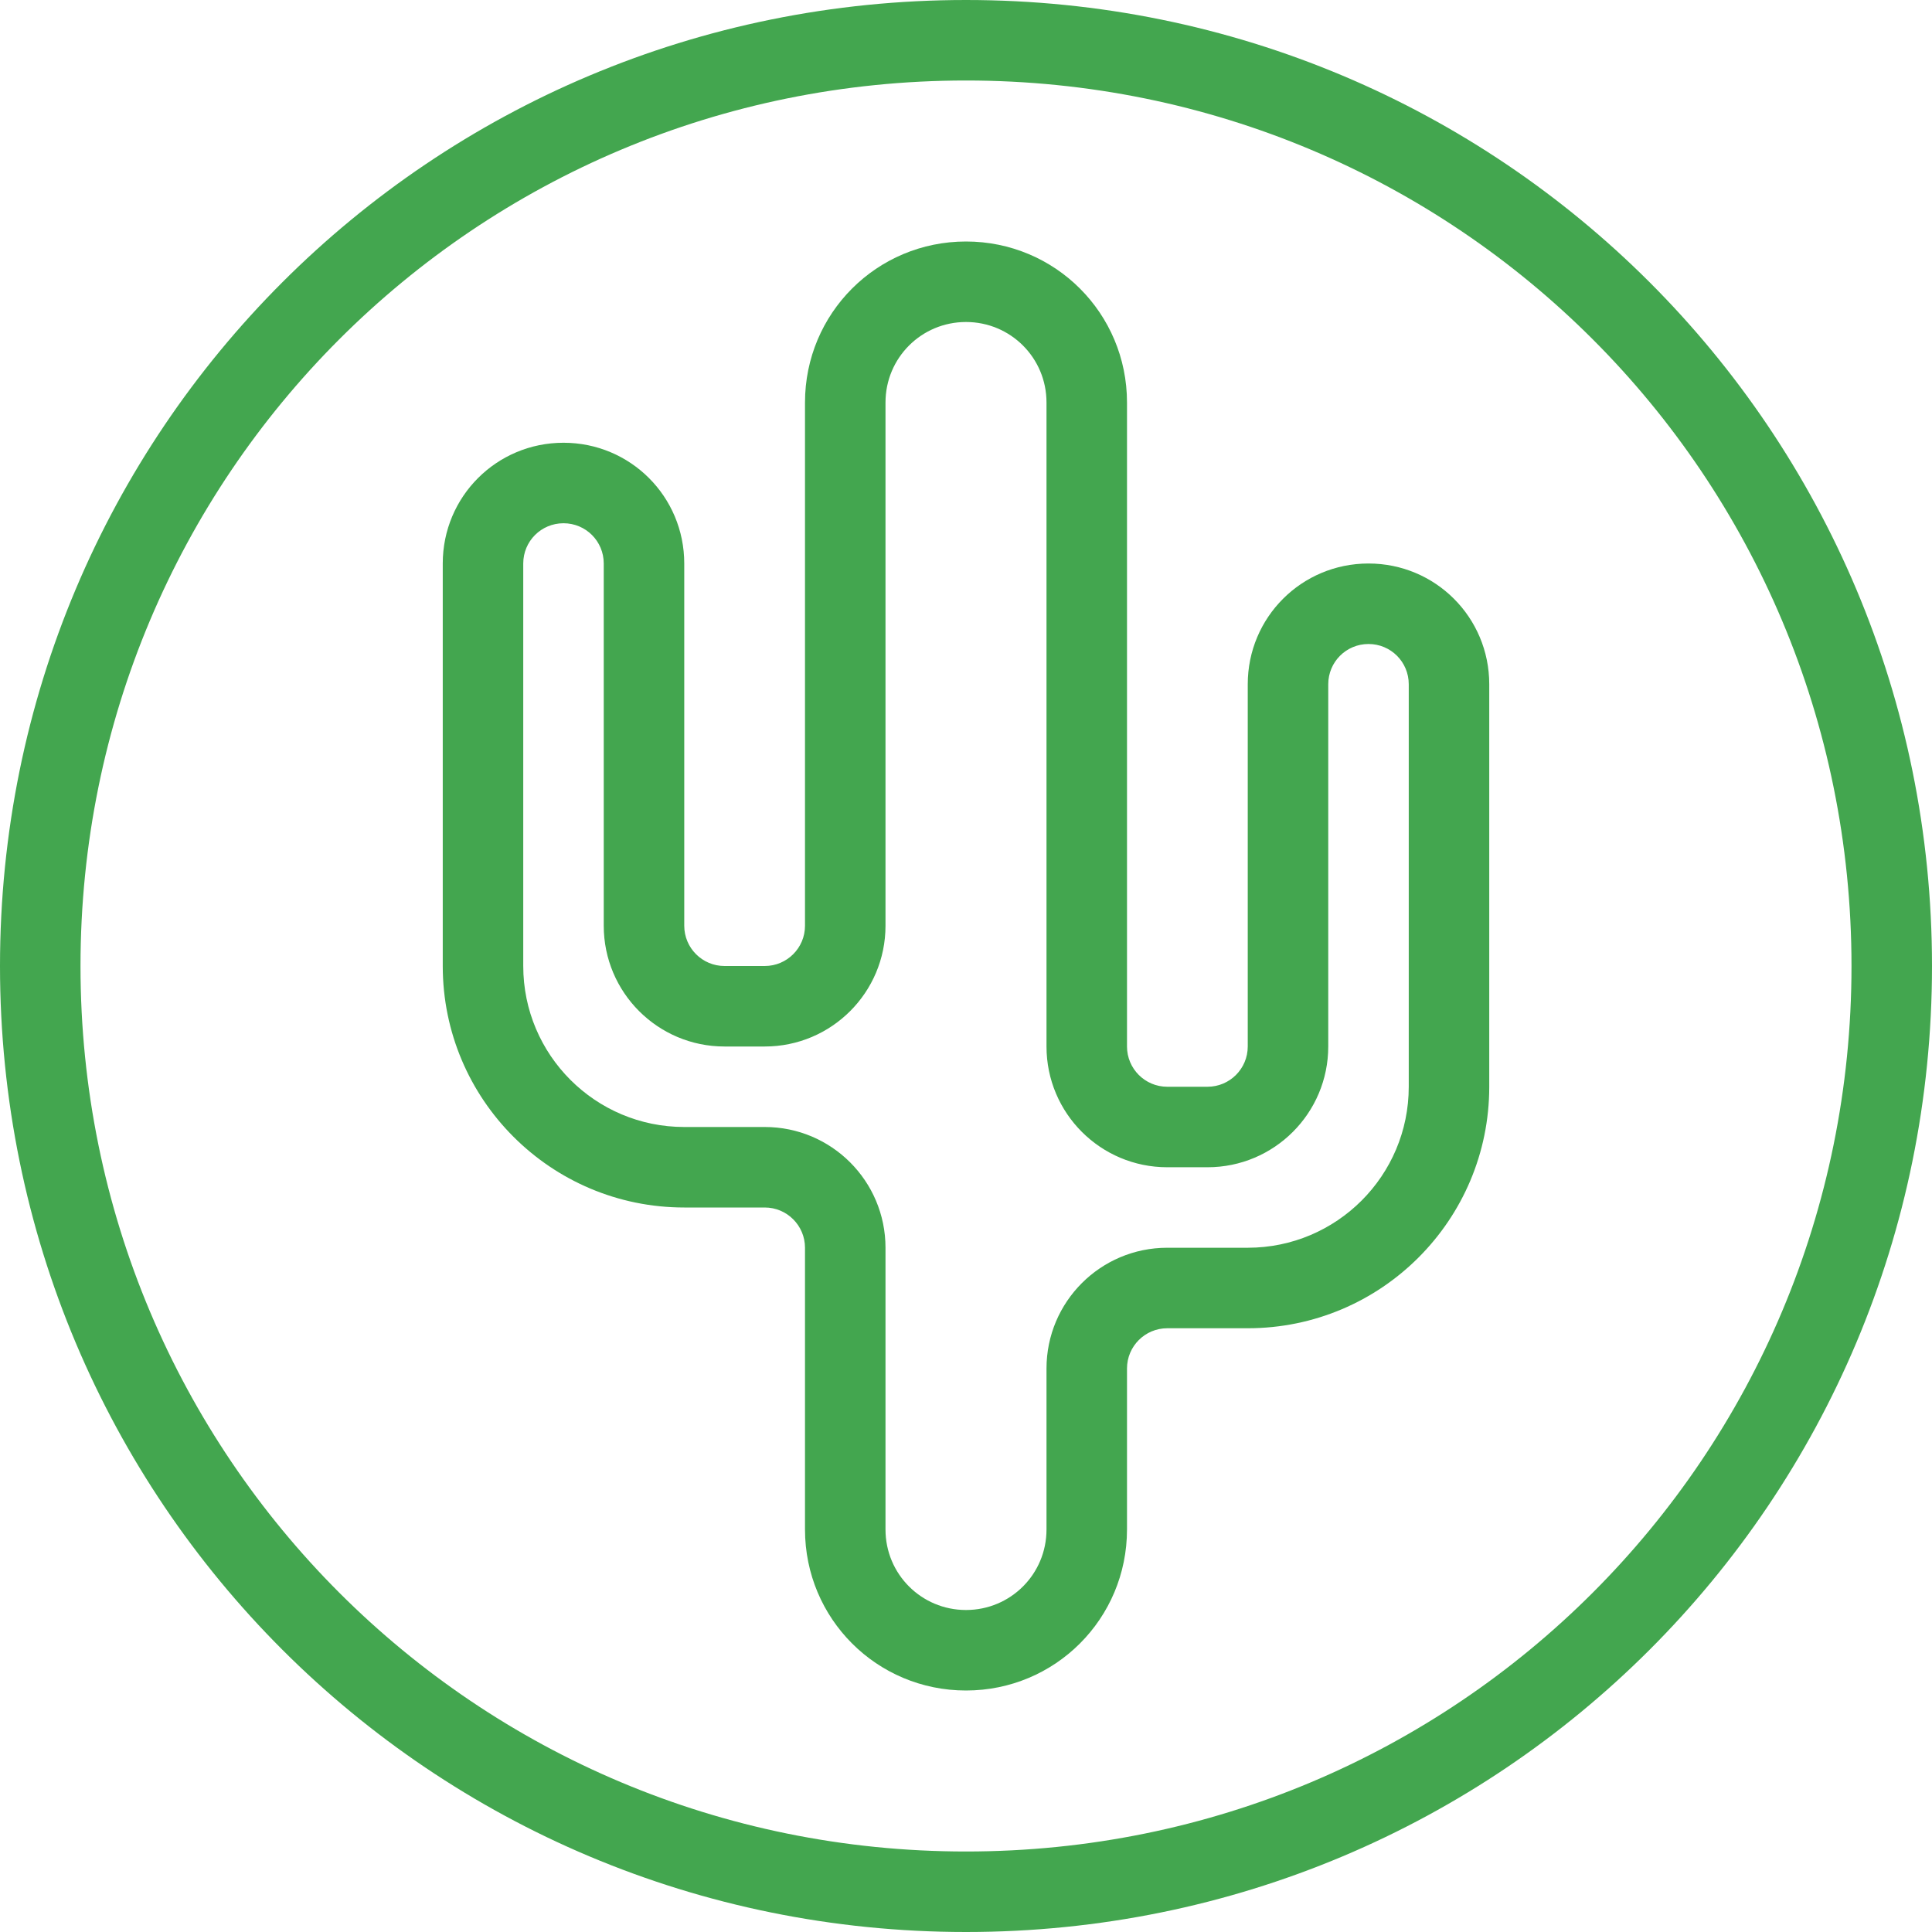
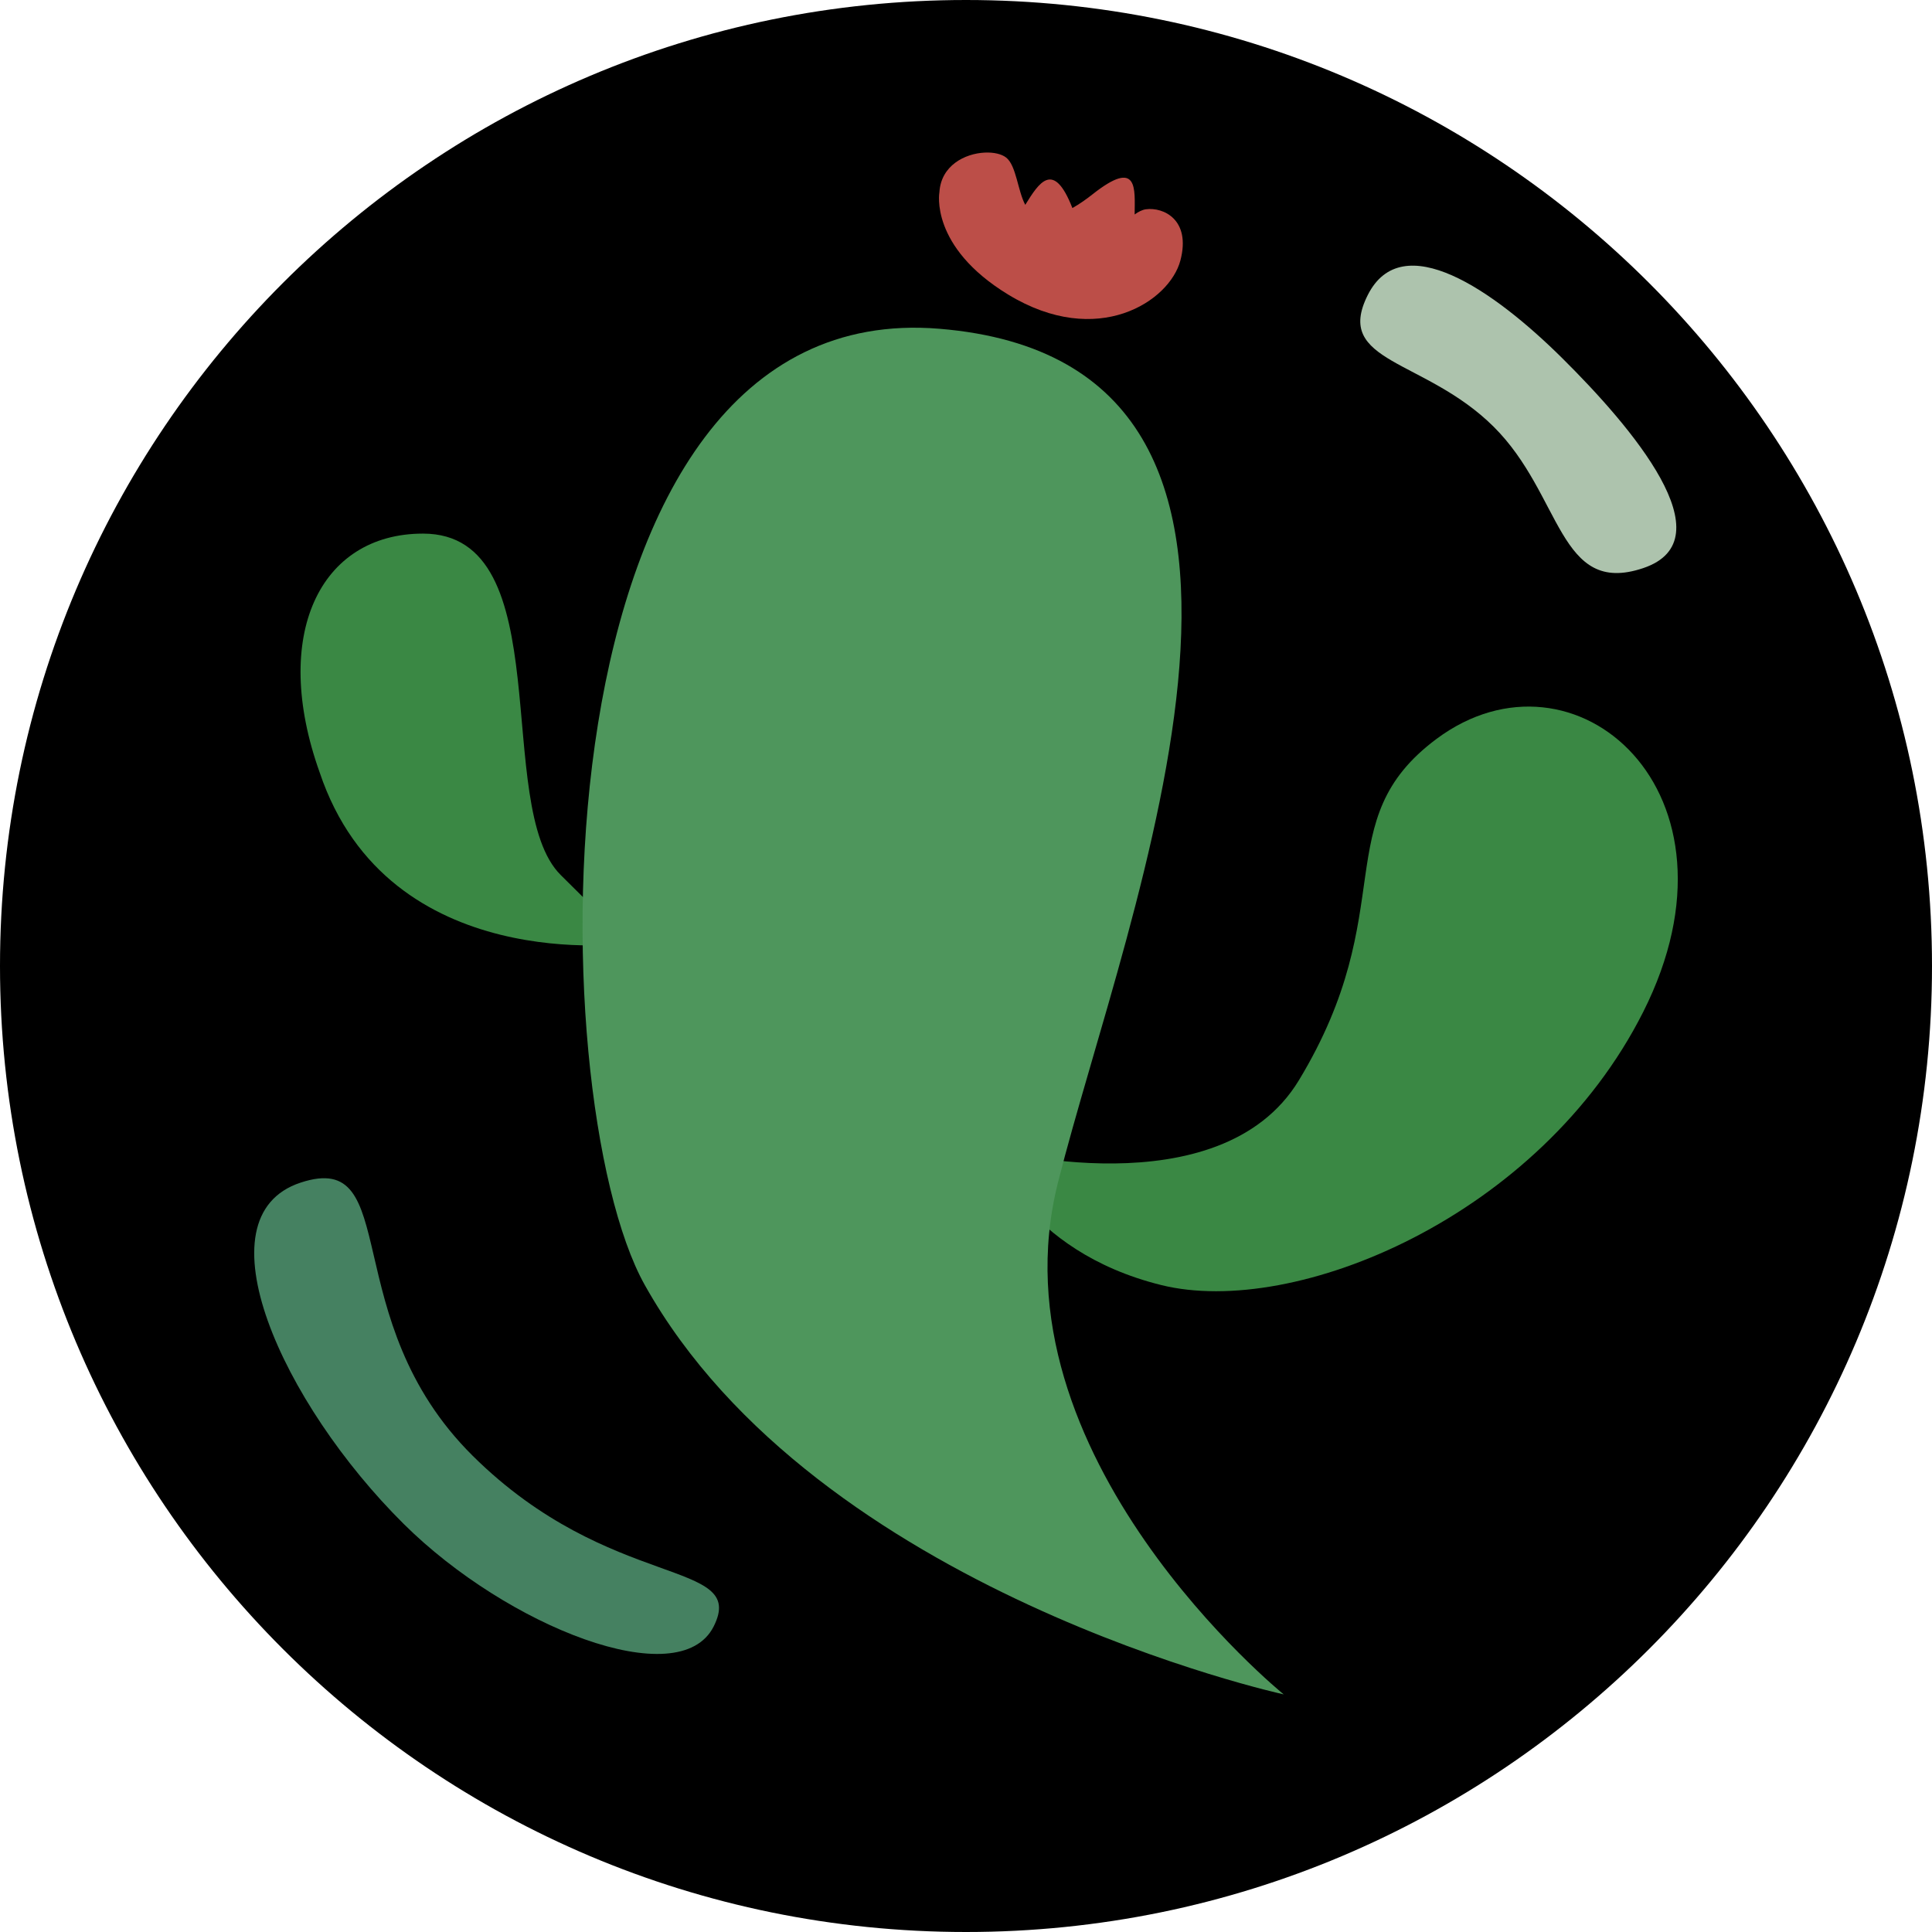
- <svg xmlns="http://www.w3.org/2000/svg" width="48" height="48" viewBox="0 0 48 48" version="1.1" id="svg5" xml:space="preserve">
-   <defs id="defs2" />
+ <svg xmlns="http://www.w3.org/2000/svg" width="380mm" height="380mm" viewBox="0 0 380 380" version="1.1" id="svg1587" xml:space="preserve">
+   <defs id="defs1584" />
  <g id="layer1">
-     <path id="rect281" style="fill:#43a64f;fill-opacity:1" d="M 24 0 C 10.704 0 0 10.704 0 24 C 0 37.296 10.704 48 24 48 C 37.296 48 48 37.296 48 24 C 48 10.704 37.296 0 24 0 z M 24 2 C 36.188 2 46 11.812 46 24 C 46 36.188 36.188 46 24 46 C 11.812 46 2 36.188 2 24 C 2 11.812 11.812 2 24 2 z " />
-     <rect style="opacity:1;fill:#43a64f;fill-opacity:1;stroke:none" id="rect1971" width="12" height="10" x="56.768" y="14" />
-     <path id="rect1224" style="opacity:1;fill:#43a64f;fill-opacity:1;stroke:none;stroke-width:1.251" d="M 24 6 C 21.784 6 20 7.784 20 10 L 20 23 C 20 23.552 19.552 24 19 24 L 18 24 C 17.448 24 17 23.552 17 23 L 17 14 C 17 12.338 15.662 11 14 11 C 12.338 11 11 12.338 11 14 L 11 22 L 11 24 C 11 27.314 13.686 30 17 30 L 19 30 C 19.552 30 20 30.448 20 31 L 20 38 C 20 40.216 21.784 42 24 42 C 26.216 42 28 40.216 28 38 L 28 34 C 28 33.448 28.448 33 29 33 L 31 33 C 34.314 33 37 30.314 37 27 L 37 25 L 37 17 C 37 15.338 35.662 14 34 14 C 32.338 14 31 15.338 31 17 L 31 26 A 1 1 0 0 1 30 27 L 29 27 C 28.448 27 28 26.552 28 26 L 28 10 C 28 7.784 26.216 6 24 6 z M 24 8 C 25.108 8 26 8.892 26 10 L 26 26 C 26 27.657 27.343 29 29 29 L 30 29 A 3 3 0 0 0 33 26 L 33 17 C 33 16.446 33.446 16 34 16 C 34.554 16 35 16.446 35 17 L 35 25 L 35 27 C 35 29.209 33.209 31 31 31 L 29 31 C 27.343 31 26 32.343 26 34 L 26 38 C 26 39.108 25.108 40 24 40 C 22.892 40 22 39.108 22 38 L 22 31 C 22 29.343 20.657 28 19 28 L 17 28 C 14.791 28 13 26.209 13 24 L 13 22 L 13 14 C 13 13.446 13.446 13 14 13 C 14.554 13 15 13.446 15 14 L 15 23 C 15 24.657 16.343 26 18 26 L 19 26 C 20.657 26 22 24.657 22 23 L 22 10 C 22 8.892 22.892 8 24 8 z " />
-     <rect style="opacity:1;fill:#7ebc2b;fill-opacity:1;stroke:none" id="rect1973" width="12" height="10" x="56.768" y="24" />
-     <rect style="opacity:1;fill:#79ca60;fill-opacity:1;stroke:none" id="rect2476" width="12" height="10" x="68.768" y="14" />
-     <rect style="opacity:1;fill:#94be5c;fill-opacity:1;stroke:none" id="rect2478" width="12" height="10" x="68.768" y="24" />
-     <rect style="opacity:1;fill:#306c38;fill-opacity:1;stroke:none" id="rect2480" width="12" height="10" x="56.768" y="4" />
+     <g id="g260">
+       <circle style="fill:#000000;fill-opacity:1;fill-rule:evenodd;stroke-width:0.268;paint-order:markers fill stroke" id="path1760" cx="190" cy="190" r="190" />
+       <g id="g2187" transform="matrix(2.860183,0,0,2.860183,139.0952,289.8036)">
+         <g id="layer1-3" transform="matrix(0.2645833,0,0,0.2645833,-49.02146,-103.2341)">
+           <path style="fill:#3a8844;fill-opacity:1;stroke:none;stroke-width:0.891px;stroke-linecap:butt;stroke-linejoin:miter;stroke-opacity:1" d="m 258.545,305.726 c 0,0 59.943,16.281 80.531,-17.747 26.844,-44.367 7.158,-67.437 35.792,-88.733 35.792,-26.62 82.544,13.755 53.688,70.987 -26.844,53.24 -90.548,79.595 -125.271,70.986 -35.792,-8.873 -44.74,-35.493 -44.74,-35.493 z" id="path1067" />
+           <path style="fill:#3a8844;fill-opacity:1;stroke:none;stroke-width:0.891px;stroke-linecap:butt;stroke-linejoin:miter;stroke-opacity:1" d="m 111.416,145.91 c 35.792,0 17.896,70.987 35.792,88.733 l 17.896,17.747 c 0,0 -62.636,8.873 -80.531,-44.367 -12.772,-35.668 0,-62.113 26.844,-62.113 z" id="path1182" />
+           <path id="path8219" style="fill:#bc4e48;fill-opacity:1;stroke:none;stroke-width:0.891px;stroke-linecap:butt;stroke-linejoin:miter;stroke-opacity:1" d="m 257.396,46.881 c -5.1,0.25 -11.332,3.317 -11.762,10.297 0,0 -2.639,14.123 17.896,26.619 23.195,14.115 41.941,1.746 44.738,-8.873 2.797,-10.619 -4.417,-13.911 -8.947,-13.311 -0.983,0.13 -1.965,0.646 -2.943,1.352 0.027,-6.571 1.051,-14.721 -10.941,-5.244 -1.633,1.291 -3.415,2.556 -5.24,3.572 -4.936,-12.64 -8.734,-6.498 -12.248,-0.828 -1.966,-3.662 -2.33,-10.208 -4.953,-12.281 -1.198,-0.947 -3.282,-1.416 -5.6,-1.303 z" />
+           <path style="fill:#4e965c;fill-opacity:1;stroke:none;stroke-width:0.891px;stroke-linecap:butt;stroke-linejoin:miter;stroke-opacity:1" d="m 335.114,447.603 c 0,0 -121.309,-26.523 -166.049,-106.383 C 141.582,292.162 138.631,83.828 245.635,92.67 353.01,101.544 294.337,243.613 276.441,314.6 258.545,385.586 335.114,447.603 335.114,447.603 Z" id="path937" />
+           <path style="fill:#458161;fill-opacity:1;stroke:none;stroke-width:0.891px;stroke-linecap:butt;stroke-linejoin:miter;stroke-opacity:1" d="m 79.586,314.6 c -26.844,8.873 -4.792,57.361 26.844,88.733 26.844,26.62 71.584,44.367 80.531,26.62 8.948,-17.747 -26.844,-8.873 -62.636,-44.367 -35.792,-35.493 -17.896,-79.86 -44.74,-70.986 z" id="path11663" />
+           <path style="fill:#adc3ad;fill-opacity:1;stroke:none;stroke-width:0.891px;stroke-linecap:butt;stroke-linejoin:miter;stroke-opacity:1" d="m 428.556,154.88 c 22.016,-7.412 -3.1,-36.774 -20.996,-54.521 -17.896,-17.747 -41.64,-34.212 -50.588,-16.465 -8.948,17.747 14.796,16.465 32.692,34.212 17.896,17.747 16.876,44.186 38.892,36.774 z" id="path14218" />
+         </g>
+       </g>
+     </g>
  </g>
</svg>
